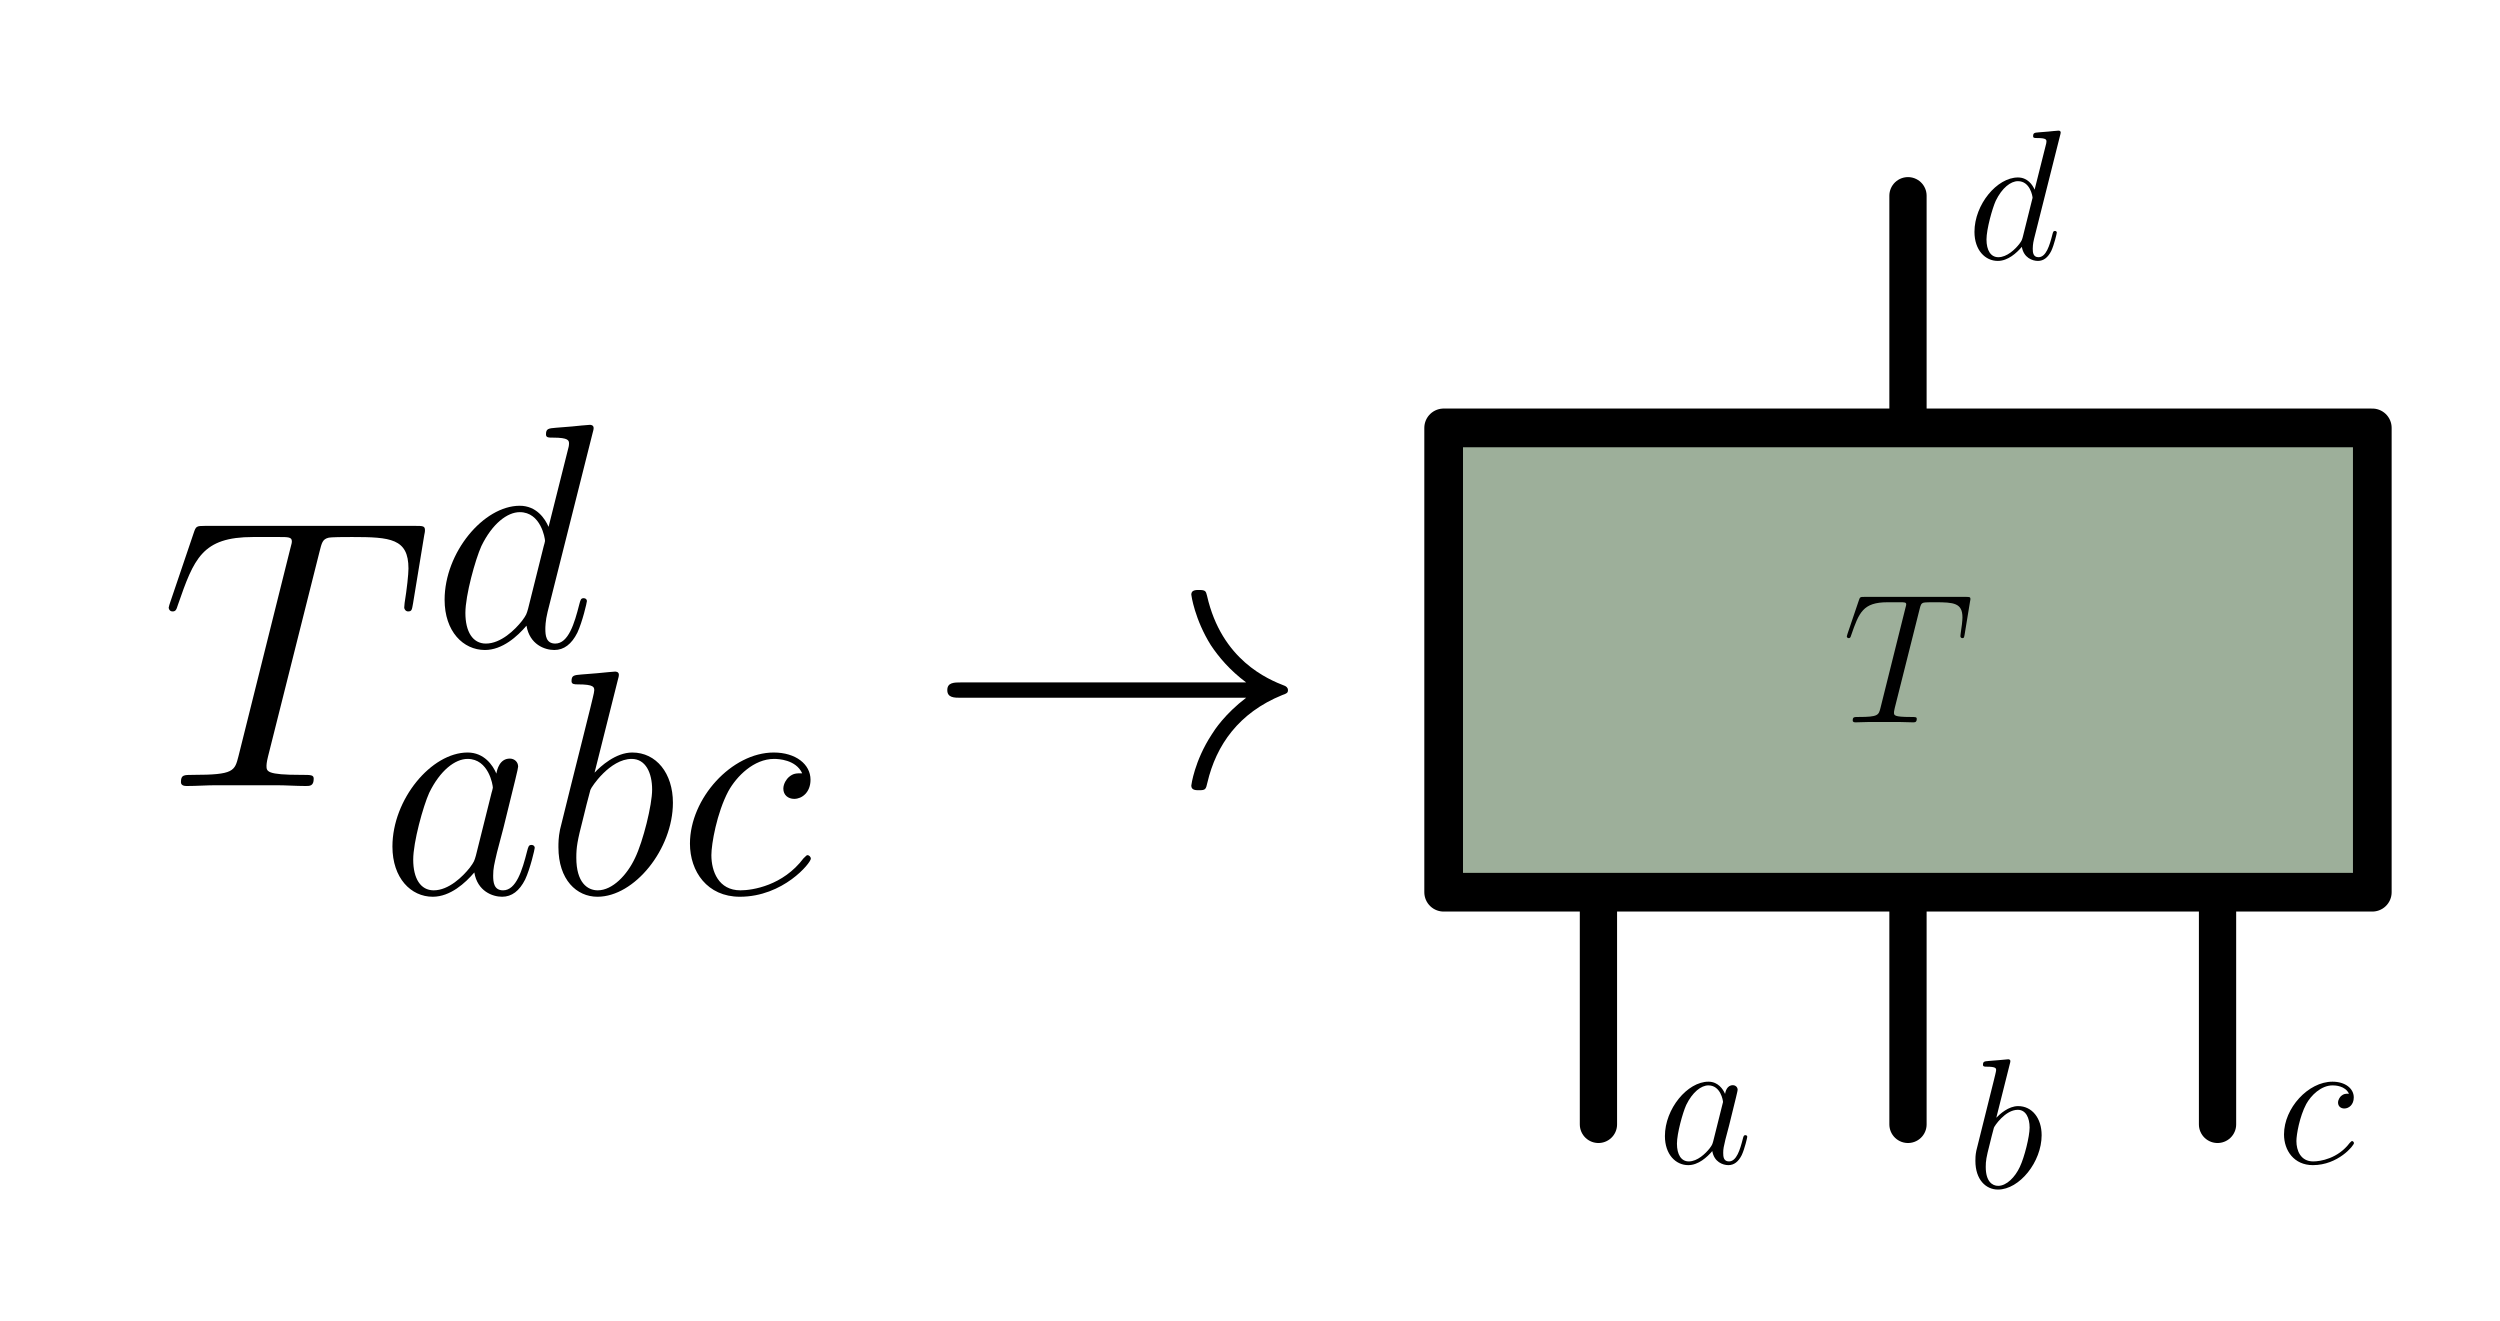
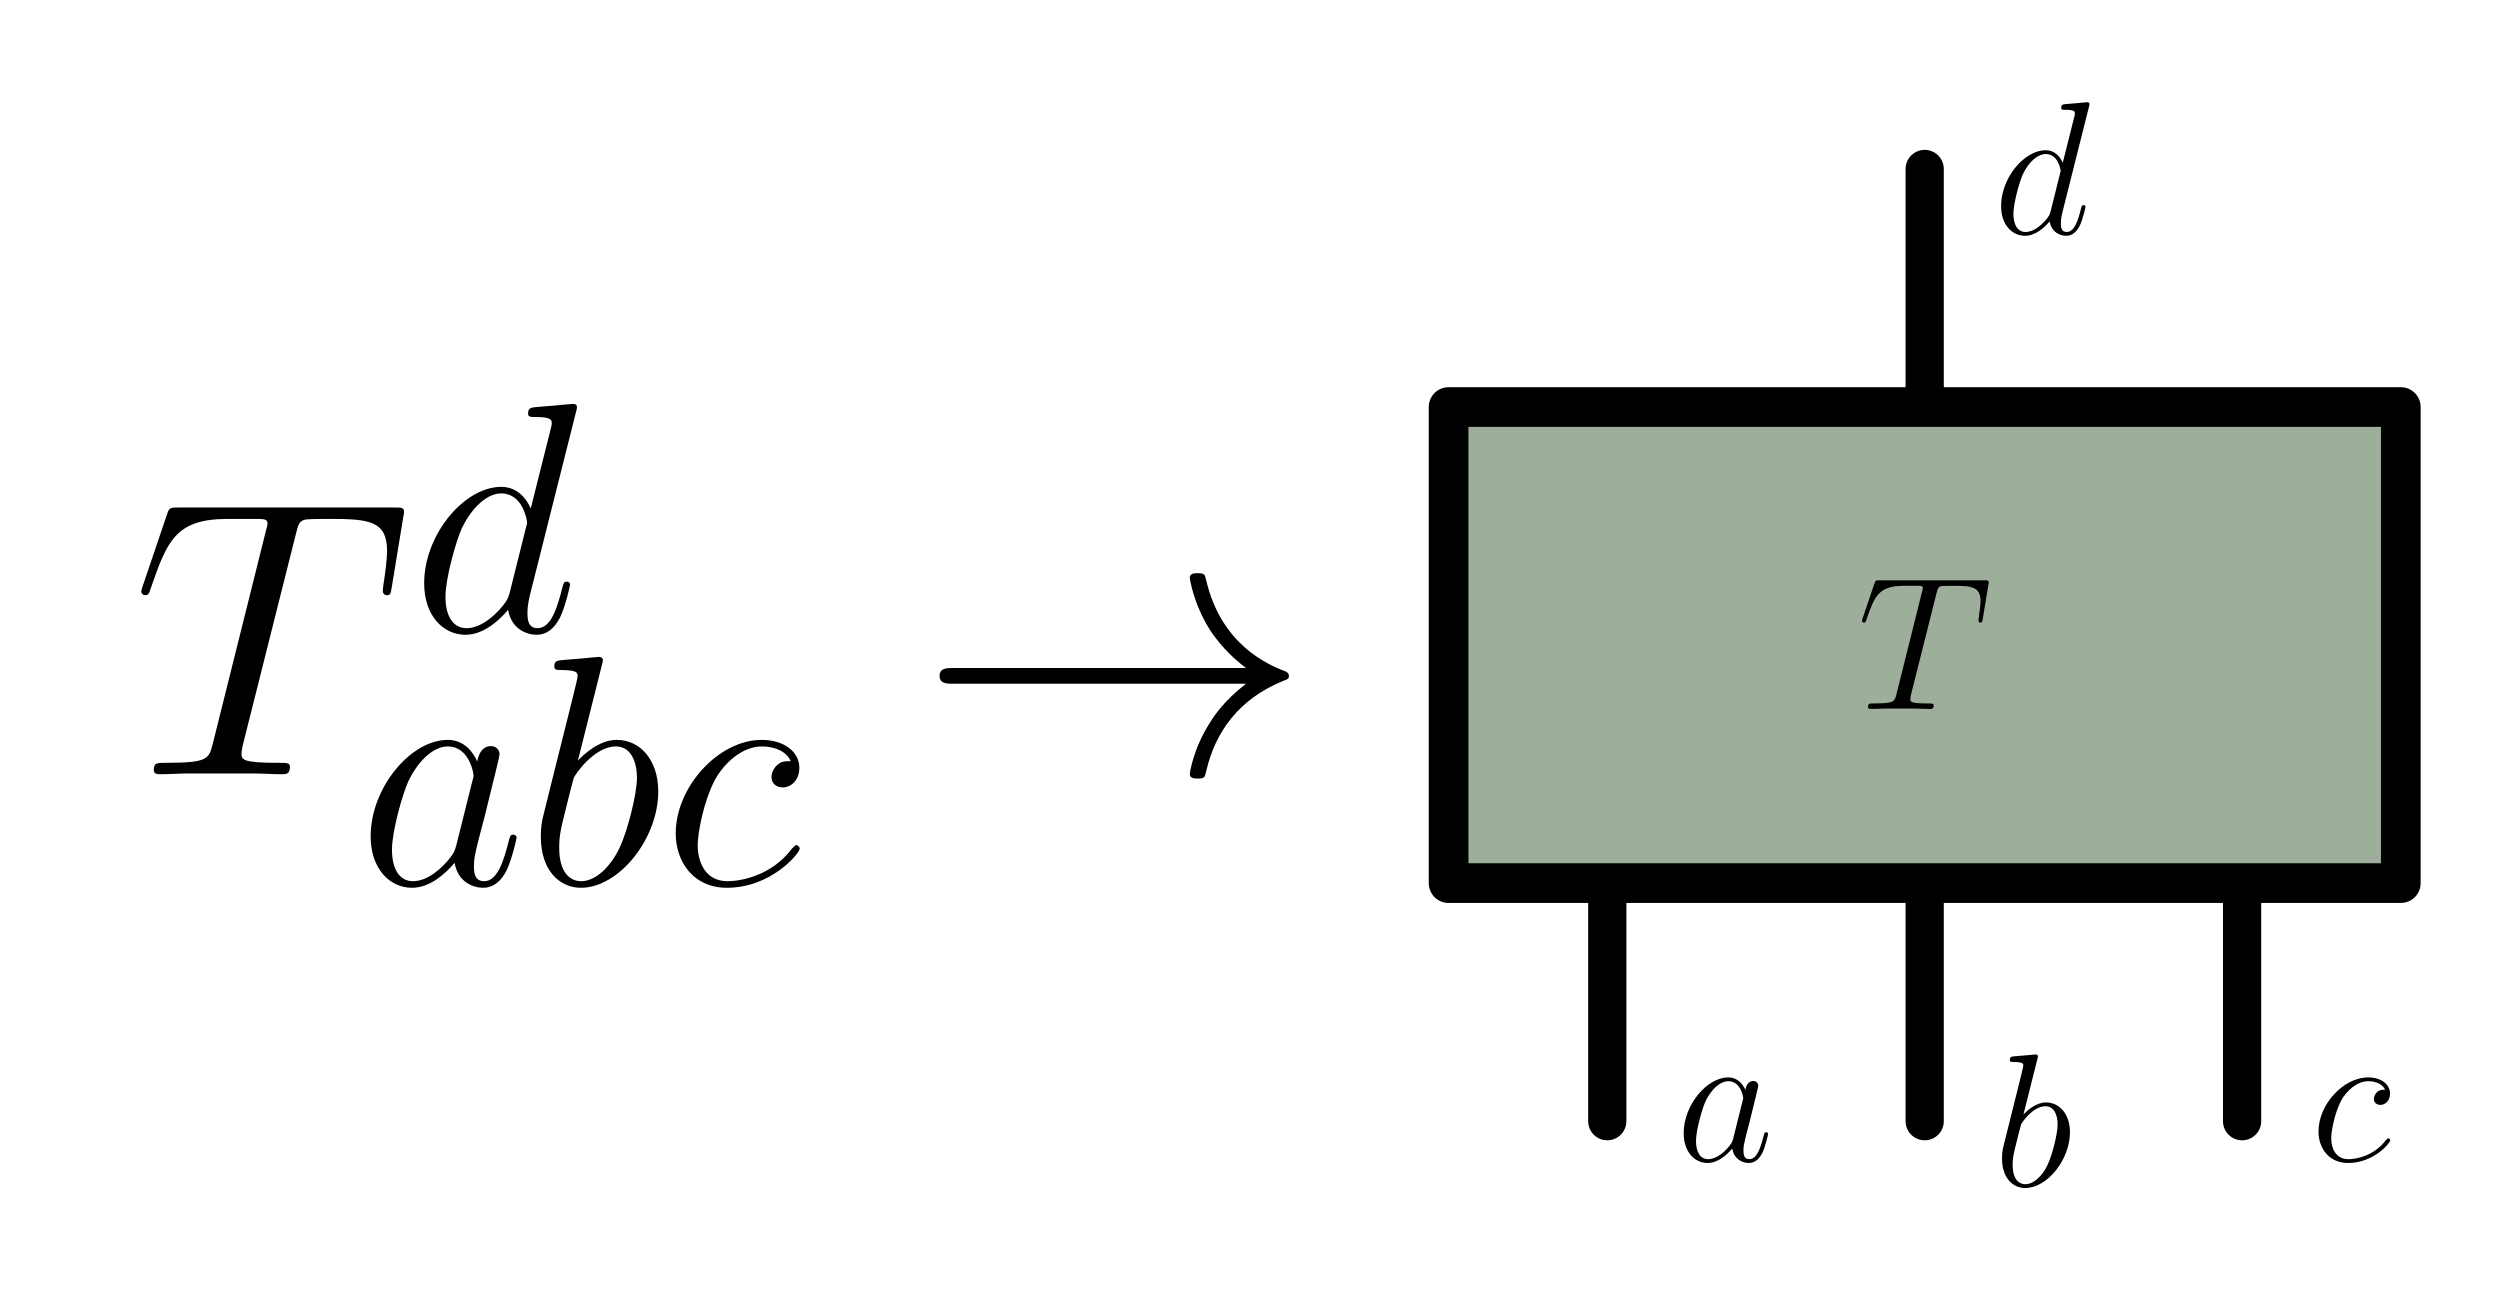
- <svg xmlns="http://www.w3.org/2000/svg" xmlns:xlink="http://www.w3.org/1999/xlink" version="1.1" width="161.526pt" height="85.293pt" viewBox="179.685 96.505 161.526 85.293">
+ <svg xmlns="http://www.w3.org/2000/svg" xmlns:xlink="http://www.w3.org/1999/xlink" version="1.1" width="157.526pt" height="81.293pt" viewBox="177.685 94.505 157.526 81.293">
  <defs>
    <path id="g0-84" d="M4.985-7.293C5.057-7.58 5.081-7.687 5.26-7.735C5.356-7.759 5.75-7.759 6.001-7.759C7.197-7.759 7.759-7.711 7.759-6.779C7.759-6.599 7.711-6.145 7.639-5.703L7.627-5.559C7.627-5.511 7.675-5.44 7.747-5.44C7.867-5.44 7.867-5.499 7.902-5.691L8.249-7.807C8.273-7.914 8.273-7.938 8.273-7.974C8.273-8.106 8.201-8.106 7.962-8.106H1.423C1.148-8.106 1.136-8.094 1.064-7.878L.335-5.727C.323-5.703 .287-5.571 .287-5.559C.287-5.499 .335-5.44 .406-5.44C.502-5.44 .526-5.487 .574-5.643C1.076-7.089 1.327-7.759 2.917-7.759H3.718C4.005-7.759 4.125-7.759 4.125-7.627C4.125-7.592 4.125-7.568 4.065-7.352L2.463-.933C2.343-.466 2.319-.347 1.052-.347C.753-.347 .669-.347 .669-.12C.669 0 .801 0 .861 0C1.16 0 1.47-.024 1.769-.024H3.634C3.933-.024 4.256 0 4.555 0C4.686 0 4.806 0 4.806-.227C4.806-.347 4.722-.347 4.411-.347C3.335-.347 3.335-.454 3.335-.634C3.335-.646 3.335-.729 3.383-.921L4.985-7.293Z" />
    <path id="g0-97" d="M3.599-1.423C3.539-1.219 3.539-1.196 3.371-.968C3.108-.634 2.582-.12 2.02-.12C1.53-.12 1.255-.562 1.255-1.267C1.255-1.925 1.626-3.264 1.853-3.766C2.26-4.603 2.821-5.033 3.288-5.033C4.077-5.033 4.232-4.053 4.232-3.957C4.232-3.945 4.196-3.79 4.184-3.766L3.599-1.423ZM4.364-4.483C4.232-4.794 3.909-5.272 3.288-5.272C1.937-5.272 .478-3.527 .478-1.757C.478-.574 1.172 .12 1.985 .12C2.642 .12 3.204-.395 3.539-.789C3.658-.084 4.22 .12 4.579 .12S5.224-.096 5.44-.526C5.631-.933 5.798-1.662 5.798-1.71C5.798-1.769 5.75-1.817 5.679-1.817C5.571-1.817 5.559-1.757 5.511-1.578C5.332-.873 5.105-.12 4.615-.12C4.268-.12 4.244-.43 4.244-.669C4.244-.944 4.28-1.076 4.388-1.542C4.471-1.841 4.531-2.104 4.627-2.451C5.069-4.244 5.177-4.674 5.177-4.746C5.177-4.914 5.045-5.045 4.866-5.045C4.483-5.045 4.388-4.627 4.364-4.483Z" />
    <path id="g0-98" d="M2.762-7.998C2.774-8.046 2.798-8.118 2.798-8.177C2.798-8.297 2.678-8.297 2.654-8.297C2.642-8.297 2.212-8.261 1.997-8.237C1.793-8.225 1.614-8.201 1.399-8.189C1.112-8.165 1.028-8.153 1.028-7.938C1.028-7.819 1.148-7.819 1.267-7.819C1.877-7.819 1.877-7.711 1.877-7.592C1.877-7.508 1.781-7.161 1.733-6.946L1.447-5.798C1.327-5.32 .646-2.606 .598-2.391C.538-2.092 .538-1.889 .538-1.733C.538-.514 1.219 .12 1.997 .12C3.383 .12 4.818-1.662 4.818-3.395C4.818-4.495 4.196-5.272 3.3-5.272C2.678-5.272 2.116-4.758 1.889-4.519L2.762-7.998ZM2.008-.12C1.626-.12 1.207-.406 1.207-1.339C1.207-1.733 1.243-1.961 1.459-2.798C1.494-2.953 1.686-3.718 1.733-3.873C1.757-3.969 2.463-5.033 3.276-5.033C3.802-5.033 4.041-4.507 4.041-3.885C4.041-3.312 3.706-1.961 3.407-1.339C3.108-.693 2.558-.12 2.008-.12Z" />
    <path id="g0-99" d="M4.674-4.495C4.447-4.495 4.34-4.495 4.172-4.352C4.101-4.292 3.969-4.113 3.969-3.921C3.969-3.682 4.148-3.539 4.376-3.539C4.663-3.539 4.985-3.778 4.985-4.256C4.985-4.83 4.435-5.272 3.61-5.272C2.044-5.272 .478-3.563 .478-1.865C.478-.825 1.124 .12 2.343 .12C3.969 .12 4.997-1.148 4.997-1.303C4.997-1.375 4.926-1.435 4.878-1.435C4.842-1.435 4.83-1.423 4.722-1.315C3.957-.299 2.821-.12 2.367-.12C1.542-.12 1.279-.837 1.279-1.435C1.279-1.853 1.482-3.013 1.913-3.826C2.224-4.388 2.869-5.033 3.622-5.033C3.778-5.033 4.435-5.009 4.674-4.495Z" />
    <path id="g0-100" d="M6.013-7.998C6.025-8.046 6.049-8.118 6.049-8.177C6.049-8.297 5.93-8.297 5.906-8.297C5.894-8.297 5.308-8.249 5.248-8.237C5.045-8.225 4.866-8.201 4.651-8.189C4.352-8.165 4.268-8.153 4.268-7.938C4.268-7.819 4.364-7.819 4.531-7.819C5.117-7.819 5.129-7.711 5.129-7.592C5.129-7.52 5.105-7.424 5.093-7.388L4.364-4.483C4.232-4.794 3.909-5.272 3.288-5.272C1.937-5.272 .478-3.527 .478-1.757C.478-.574 1.172 .12 1.985 .12C2.642 .12 3.204-.395 3.539-.789C3.658-.084 4.22 .12 4.579 .12S5.224-.096 5.44-.526C5.631-.933 5.798-1.662 5.798-1.71C5.798-1.769 5.75-1.817 5.679-1.817C5.571-1.817 5.559-1.757 5.511-1.578C5.332-.873 5.105-.12 4.615-.12C4.268-.12 4.244-.43 4.244-.669C4.244-.717 4.244-.968 4.328-1.303L6.013-7.998ZM3.599-1.423C3.539-1.219 3.539-1.196 3.371-.968C3.108-.634 2.582-.12 2.02-.12C1.53-.12 1.255-.562 1.255-1.267C1.255-1.925 1.626-3.264 1.853-3.766C2.26-4.603 2.821-5.033 3.288-5.033C4.077-5.033 4.232-4.053 4.232-3.957C4.232-3.945 4.196-3.79 4.184-3.766L3.599-1.423Z" />
    <path id="g1-33" d="M20.672-5.701C19.309-4.66 18.64-3.644 18.442-3.321C17.326-1.611 17.128-.05 17.128-.025C17.128 .273 17.425 .273 17.624 .273C18.045 .273 18.07 .223 18.169-.223C18.739-2.652 20.201-4.734 23.002-5.875C23.3-5.974 23.374-6.023 23.374-6.197S23.225-6.445 23.176-6.469C22.085-6.891 19.086-8.13 18.144-12.294C18.07-12.592 18.045-12.666 17.624-12.666C17.425-12.666 17.128-12.666 17.128-12.369C17.128-12.319 17.351-10.758 18.392-9.097C18.888-8.353 19.607-7.486 20.672-6.693H2.256C1.809-6.693 1.363-6.693 1.363-6.197S1.809-5.701 2.256-5.701H20.672Z" />
    <use id="g2-97" xlink:href="#g0-97" transform="scale(1.728334)" />
    <use id="g2-98" xlink:href="#g0-98" transform="scale(1.728334)" />
    <use id="g2-99" xlink:href="#g0-99" transform="scale(1.728334)" />
    <use id="g2-100" xlink:href="#g0-100" transform="scale(1.728334)" />
    <use id="g3-84" xlink:href="#g0-84" transform="scale(2.073334)" />
  </defs>
  <g id="page1">
-     <use x="189.989" y="147.289" xlink:href="#g3-84" />
-     <use x="207.585" y="138.294" xlink:href="#g2-100" />
-     <use x="204.214" y="154.237" xlink:href="#g2-97" />
-     <use x="214.835" y="154.237" xlink:href="#g2-98" />
-     <use x="223.437" y="154.237" xlink:href="#g2-99" />
-     <use x="239.527" y="147.289" xlink:href="#g1-33" />
-     <g transform="translate(179.685 96.5049)scale(.996264)">
-       <path d="M103.663 42.806V72.919" fill="none" stroke="#000000" stroke-linecap="round" stroke-linejoin="round" stroke-miterlimit="10.037" stroke-width="2.417" />
+     <use x="185.989" y="143.289" xlink:href="#g3-84" />
+     <use x="203.585" y="134.294" xlink:href="#g2-100" />
+     <use x="200.214" y="150.237" xlink:href="#g2-97" />
+     <use x="210.835" y="150.237" xlink:href="#g2-98" />
+     <use x="219.437" y="150.237" xlink:href="#g2-99" />
+     <use x="235.527" y="143.289" xlink:href="#g1-33" />
+     <g transform="translate(177.685 94.5049)scale(.996264)">
+       <path d="M101.655 40.799V70.912" fill="none" stroke="#000000" stroke-linecap="round" stroke-linejoin="round" stroke-miterlimit="10.037" stroke-width="2.417" />
    </g>
-     <use x="286.778" y="171.665" xlink:href="#g0-97" />
-     <g transform="translate(179.685 96.5049)scale(.996264)">
-       <path d="M123.738 42.806V72.919" fill="none" stroke="#000000" stroke-linecap="round" stroke-linejoin="round" stroke-miterlimit="10.037" stroke-width="2.417" />
+     <use x="283.296" y="167.665" xlink:href="#g0-97" />
+     <g transform="translate(177.685 94.5049)scale(.996264)">
+       <path d="M121.73 40.799V70.912" fill="none" stroke="#000000" stroke-linecap="round" stroke-linejoin="round" stroke-miterlimit="10.037" stroke-width="2.417" />
    </g>
-     <use x="306.778" y="173.243" xlink:href="#g0-98" />
-     <g transform="translate(179.685 96.5049)scale(.996264)">
-       <path d="M143.813 42.806V72.919" fill="none" stroke="#000000" stroke-linecap="round" stroke-linejoin="round" stroke-miterlimit="10.037" stroke-width="2.417" />
+     <use x="303.296" y="169.243" xlink:href="#g0-98" />
+     <g transform="translate(177.685 94.5049)scale(.996264)">
+       <path d="M141.805 40.799V70.912" fill="none" stroke="#000000" stroke-linecap="round" stroke-linejoin="round" stroke-miterlimit="10.037" stroke-width="2.417" />
    </g>
-     <use x="326.778" y="171.665" xlink:href="#g0-99" />
-     <g transform="translate(179.685 96.5049)scale(.996264)">
-       <path d="M123.738 42.806V12.694" fill="none" stroke="#000000" stroke-linecap="round" stroke-linejoin="round" stroke-miterlimit="10.037" stroke-width="2.417" />
+     <use x="323.296" y="167.665" xlink:href="#g0-99" />
+     <g transform="translate(177.685 94.5049)scale(.996264)">
+       <path d="M121.73 40.799V10.687" fill="none" stroke="#000000" stroke-linecap="round" stroke-linejoin="round" stroke-miterlimit="10.037" stroke-width="2.417" />
    </g>
-     <use x="306.778" y="113.243" xlink:href="#g0-100" />
-     <g transform="translate(179.685 96.5049)scale(.996264)">
-       <path d="M93.625 57.863H153.85V27.75H93.625V57.863Z" fill="#9daf9a" />
+     <use x="303.296" y="109.243" xlink:href="#g0-100" />
+     <g transform="translate(177.685 94.5049)scale(.996264)">
+       <path d="M91.618 55.855H151.843V25.743H91.618V55.855Z" fill="#9daf9a" />
    </g>
-     <g transform="translate(179.685 96.5049)scale(.996264)">
-       <path d="M93.625 57.863H153.85V27.75H93.625V57.863Z" fill="none" stroke="#000000" stroke-linecap="round" stroke-linejoin="round" stroke-miterlimit="10.037" stroke-width="2.509" />
+     <g transform="translate(177.685 94.5049)scale(.996264)">
+       <path d="M91.618 55.855H151.843V25.743H91.618V55.855Z" fill="none" stroke="#000000" stroke-linecap="round" stroke-linejoin="round" stroke-miterlimit="10.037" stroke-width="2.509" />
    </g>
-     <use x="298.721" y="143.176" xlink:href="#g0-84" />
+     <use x="294.721" y="139.176" xlink:href="#g0-84" />
  </g>
</svg>
